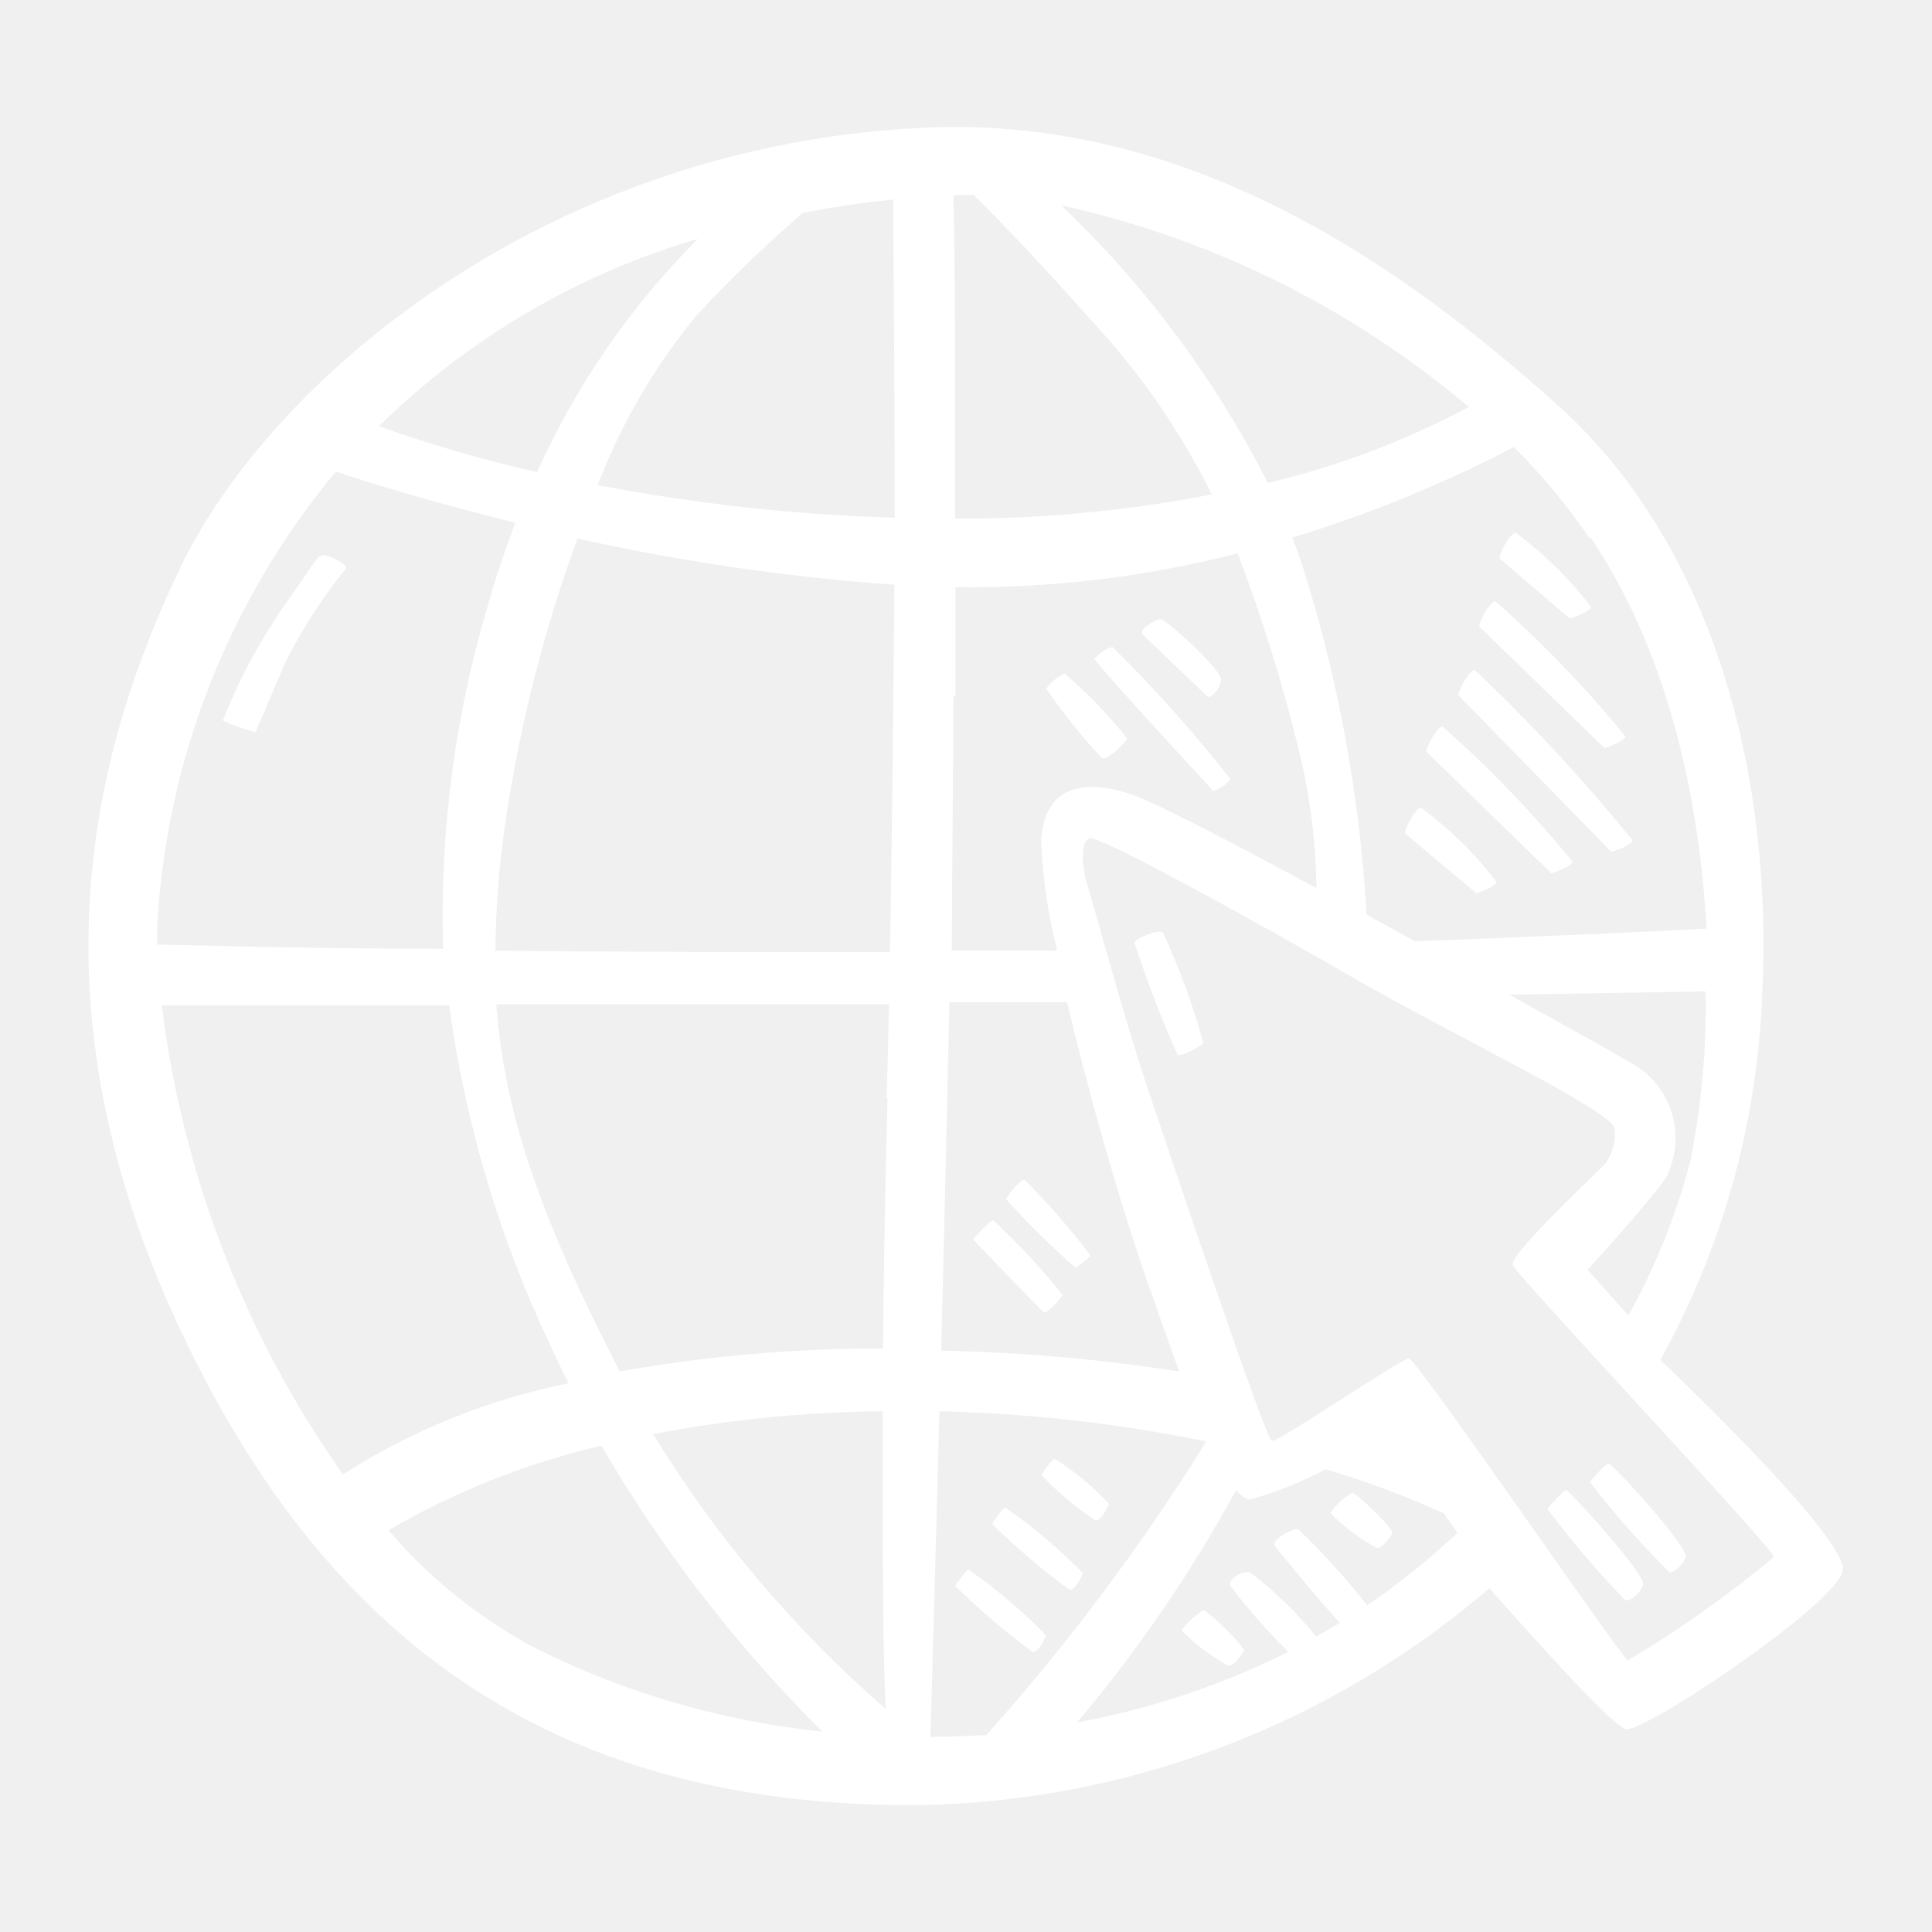
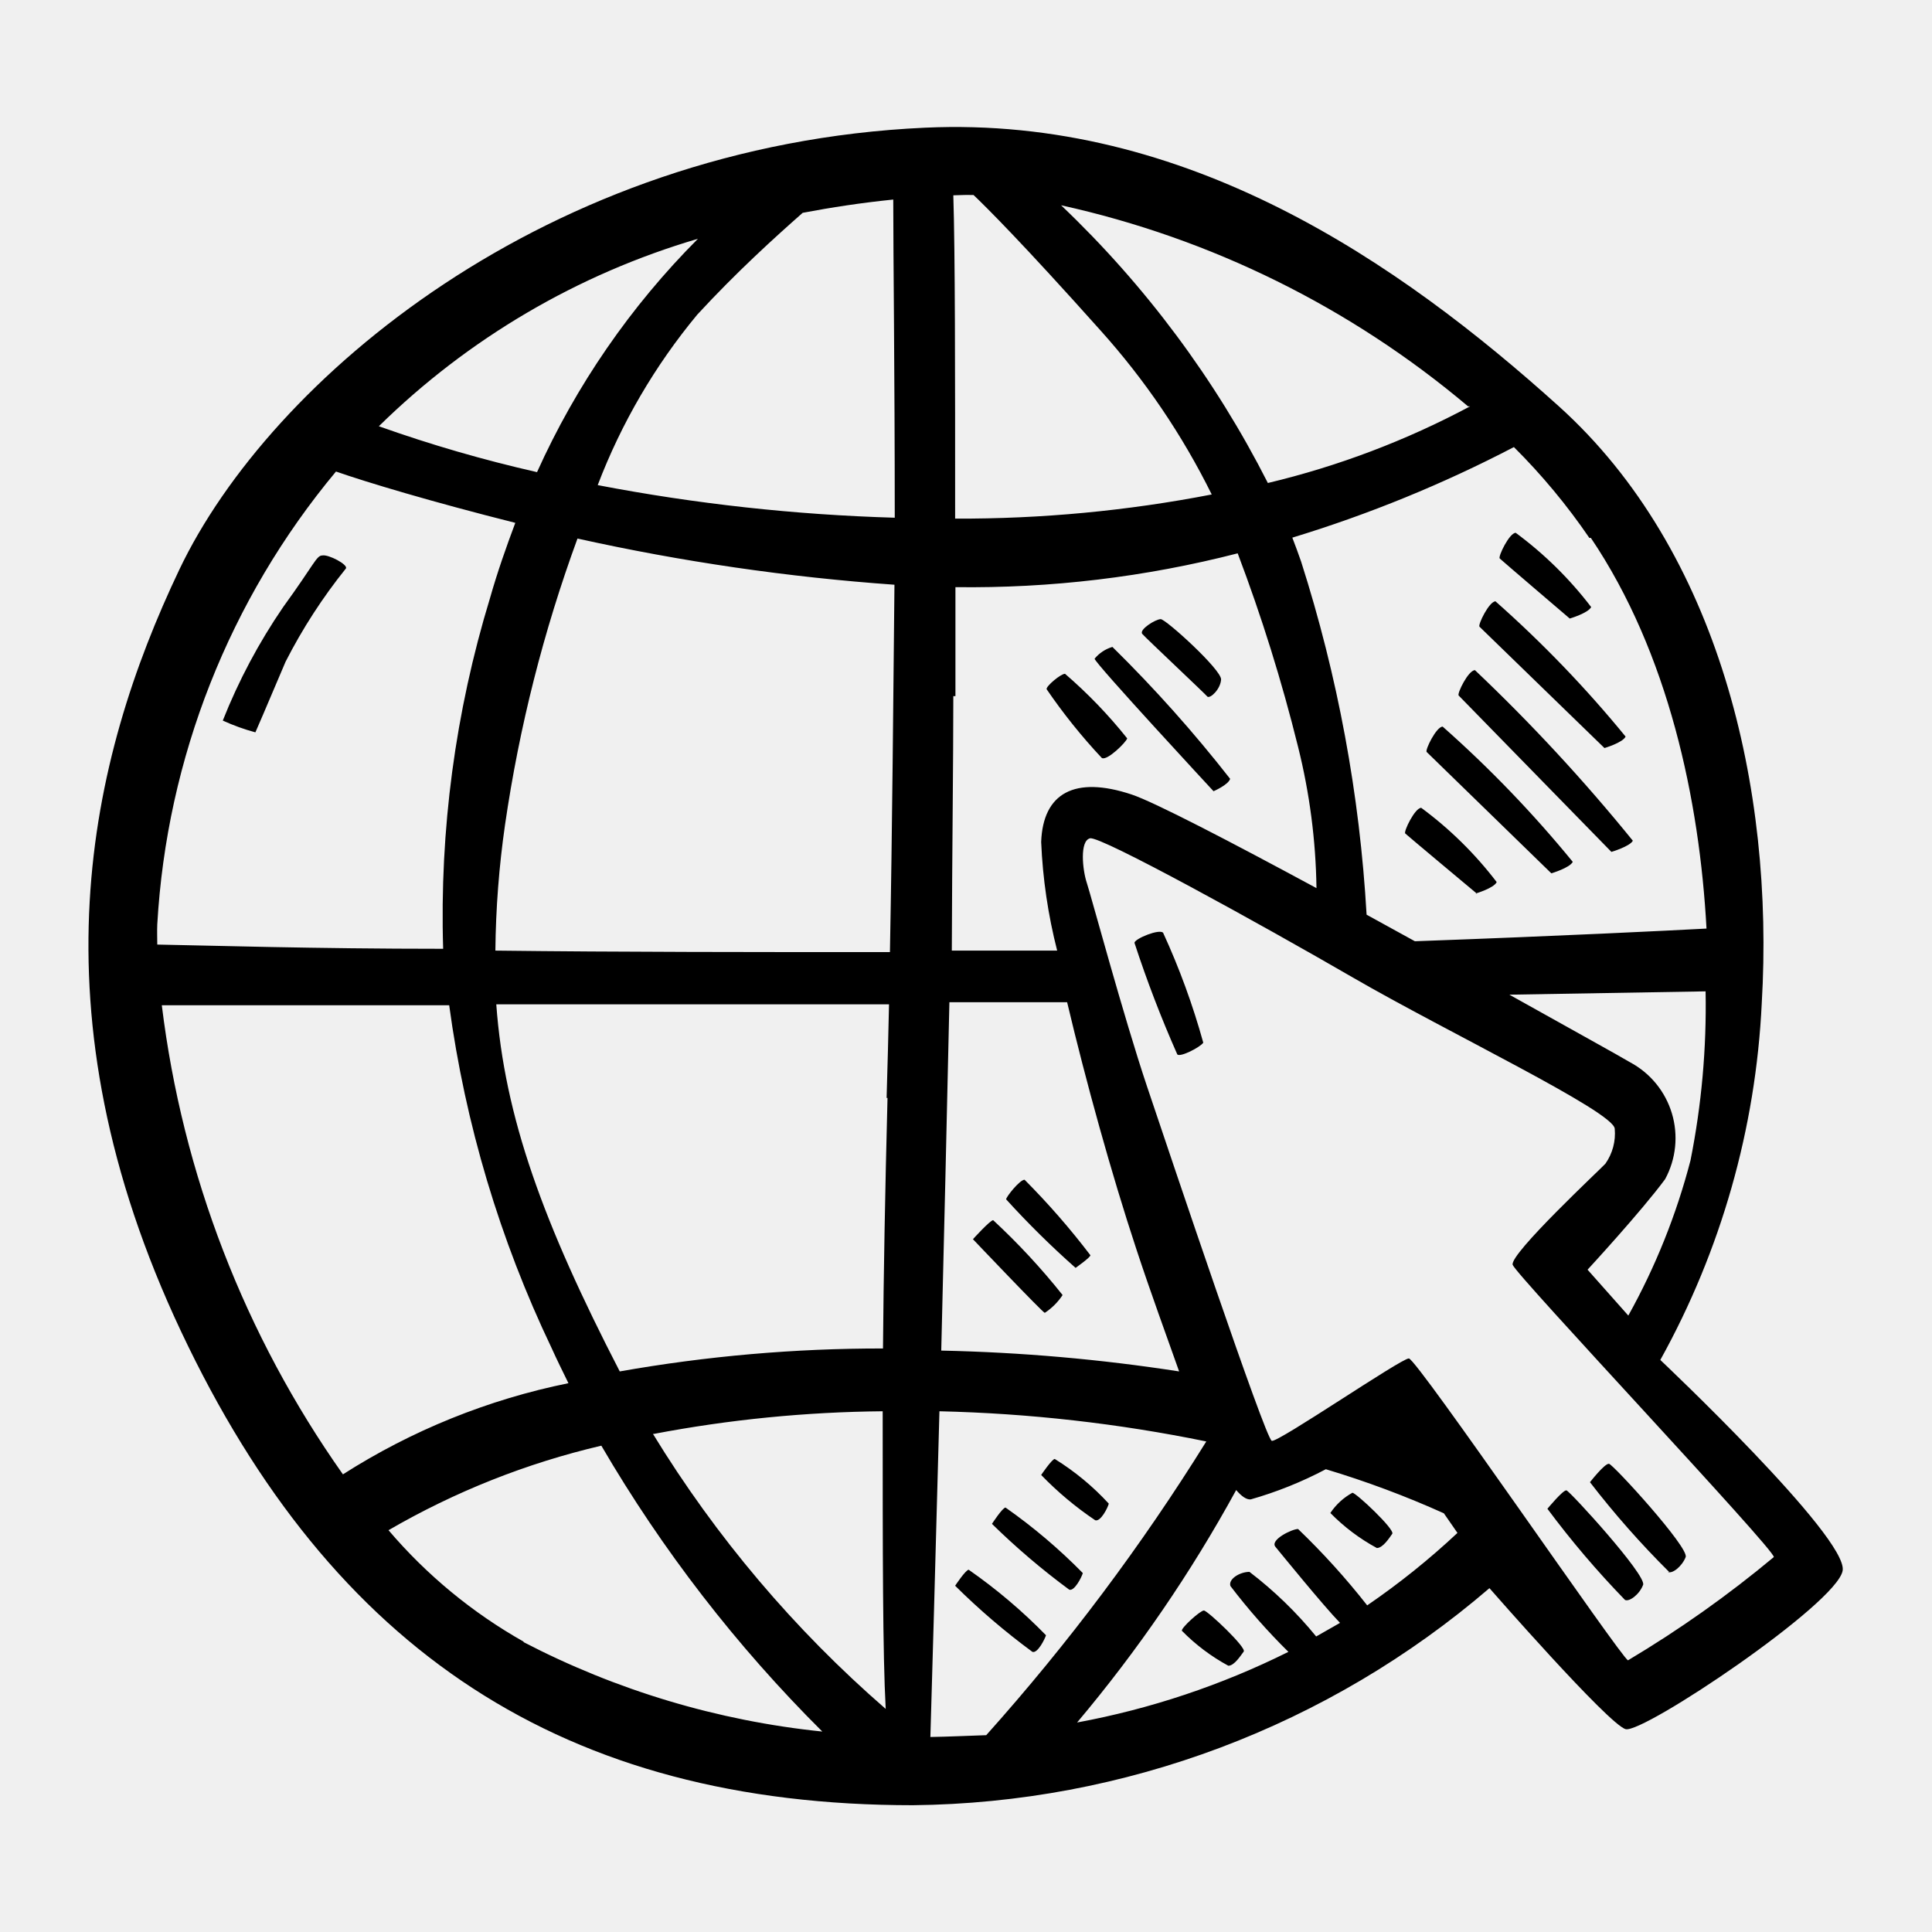
<svg xmlns="http://www.w3.org/2000/svg" viewBox="0 0 64 64">
-   <path d="m55 45.05a27 27 0 0 0 3.36-11.81c.42-7.13-1.42-15-6.72-19.78s-12.34-9.63-21-9.23c-12.52.57-21.7 8.34-24.7 14.64s-4.94 14.64.06 25.24 12.7 15.69 24.24 15.69a29.78 29.78 0 0 0 19.1-7.19s3.94 4.51 4.51 4.67 7-4.15 7.19-5.25-6.04-6.98-6.04-6.98zm-31.88-37.14a26.16 26.16 0 0 0 -5.33 7.73 45.89 45.89 0 0 1 -5.24-1.52 25.23 25.23 0 0 1 10.57-6.21zm-17.91 22.71a25.72 25.72 0 0 1 5.92-15c1 .35 3.16 1 5.94 1.7-.3.8-.59 1.62-.84 2.5a36 36 0 0 0 -1.55 11.61c-4.29 0-7.78-.11-9.47-.14 0-.2-.01-.44 0-.67zm6.15 18.22a34.13 34.13 0 0 1 -6-15.54h9.52a38.27 38.27 0 0 0 3.39 11.35c.18.4.37.78.56 1.17a22 22 0 0 0 -7.47 3.02zm6 5.55a16.58 16.58 0 0 1 -4.49-3.7 25.67 25.67 0 0 1 7.05-2.8 46.22 46.22 0 0 0 7.32 9.47 27.59 27.59 0 0 1 -9.91-2.97zm4.3-6.89a42.57 42.57 0 0 1 7.58-.75c0 4.71 0 8 .1 9.86a39 39 0 0 1 -7.71-9.11zm7.74-11.13c-.08 3.09-.13 5.85-.15 8.3a49.75 49.75 0 0 0 -8.72.76c-2.53-4.9-3.82-8.43-4.09-12.16h7.77 5.24c-.02 1-.05 2.05-.08 3.1zm.11-4.83c-4.4 0-9 0-13.1-.05a31.4 31.4 0 0 1 .32-4.17 47.37 47.37 0 0 1 2.4-9.48 72 72 0 0 0 10.5 1.53c-.04 3.76-.07 7.96-.15 12.17zm-9.71-15.47a20 20 0 0 1 3.3-5.65c1.31-1.42 2.56-2.55 3.49-3.37.95-.18 1.93-.33 3-.44 0 1.89.05 5.74.05 10.54a61.75 61.75 0 0 1 -9.84-1.08zm36.2 22.37a21.89 21.89 0 0 1 -2.06 5.14l-1.35-1.52s1.79-1.94 2.57-3a2.85 2.85 0 0 0 -1.16-3.87c-.42-.25-2-1.12-4-2.24l6.5-.11a26.15 26.15 0 0 1 -.5 5.6zm-3.3-20.62c2.57 3.81 3.6 8.69 3.83 12.94-1.32.07-4.69.24-9.66.42l-1.6-.88a47.27 47.27 0 0 0 -2.17-11.7c-.09-.26-.19-.53-.29-.79a42.94 42.94 0 0 0 7.34-3 20.73 20.73 0 0 1 2.5 3.01zm-4-4.36a28 28 0 0 1 -6.7 2.54 33.82 33.82 0 0 0 -6.85-9.2 31.38 31.38 0 0 1 13.48 6.66zm-16.45-7c.42.4 1.6 1.57 4.2 4.48a24.1 24.1 0 0 1 3.69 5.44 43.77 43.77 0 0 1 -8.5.8c0-4.88 0-8.83-.06-10.71.15 0 .42-.02.6-.01zm-.6 16.6v-3.61a35.62 35.62 0 0 0 9.35-1.12 56 56 0 0 1 2 6.41 20.47 20.47 0 0 1 .61 4.68c-2.85-1.54-5.37-2.85-6.12-3.1-1.89-.63-2.94-.05-3 1.57a17.47 17.47 0 0 0 .53 3.6h-3.49c.01-3.27.05-6.25.05-8.43zm-.2 10.14h3.9c.62 2.62 1.47 5.69 2.29 8.17.49 1.49 1 2.87 1.42 4.06a59.71 59.71 0 0 0 -7.88-.69c.09-3.74.19-7.81.27-11.54zm-.63 24.34c.05-1.72.17-5.85.3-10.79a49.78 49.78 0 0 1 8.84 1 69.91 69.91 0 0 1 -7.29 9.73c-.62.02-1.24.05-1.85.06zm14.47-4.36a24.2 24.2 0 0 0 -2.29-2.53c-.2 0-.94.36-.75.59s1.57 1.93 2.14 2.52l-.79.45a13.16 13.16 0 0 0 -2.21-2.14c-.32 0-.71.24-.63.47a20.53 20.53 0 0 0 1.92 2.18 26.5 26.5 0 0 1 -7 2.34 46.82 46.82 0 0 0 5.27-7.7c.18.21.34.32.48.31a12.86 12.86 0 0 0 2.49-1 31.83 31.83 0 0 1 3.91 1.46l.45.65a25.08 25.08 0 0 1 -2.99 2.4zm8.64 1.82c-.21-.06-7-10-7.26-10s-4.33 2.79-4.54 2.73-3.35-9.41-4.13-11.73-1.86-6.34-2-6.76-.24-1.39.11-1.47 5.63 2.83 8.72 4.62 8.62 4.43 8.66 5a1.74 1.74 0 0 1 -.31 1.16c-.12.14-3.19 3-3.07 3.35s8.71 9.46 8.65 9.68a37.53 37.53 0 0 1 -4.83 3.42zm-.55-26.78s.61-.18.71-.37a58.83 58.83 0 0 0 -5.23-5.65c-.22 0-.6.78-.54.84zm-42.7-9.82c-.2 0-.26.28-1.3 1.71a19.09 19.09 0 0 0 -2 3.76 6.89 6.89 0 0 0 1.08.39s.35-.8 1-2.34a17.9 17.9 0 0 1 2-3.09c.07-.13-.58-.47-.78-.43zm40.71 10.53s.61-.18.71-.38a38.56 38.56 0 0 0 -4.31-4.48c-.21 0-.59.78-.53.84zm.61-8.44s.61-.18.71-.38a12.43 12.43 0 0 0 -2.5-2.46c-.21 0-.59.79-.53.85s2.32 1.99 2.32 1.99zm1.15 4.29s.61-.18.7-.38a38.56 38.56 0 0 0 -4.31-4.48c-.21 0-.59.78-.53.84zm-19.21 14.3c-.16 0-.62.58-.61.65a29.53 29.53 0 0 0 2.3 2.27s.51-.36.49-.42a24.93 24.93 0 0 0 -2.18-2.5zm10.86 10.37a2.06 2.06 0 0 0 -.73.67 6.48 6.48 0 0 0 1.54 1.16c.2 0 .41-.33.51-.47s-1.2-1.36-1.32-1.36zm-7.22-18.22a39.23 39.23 0 0 0 1.42 3.7c.1.1.76-.24.86-.39a24.16 24.16 0 0 0 -1.33-3.64c-.12-.14-.93.19-.95.33zm2.3 22.12c-.12 0-.75.57-.73.67a6.48 6.48 0 0 0 1.54 1.16c.2 0 .41-.34.51-.47s-1.2-1.36-1.32-1.36zm9-23.75s.61-.18.7-.38a12.43 12.43 0 0 0 -2.5-2.46c-.21 0-.59.79-.53.85s2.37 1.99 2.37 1.99zm6.37 22.47c.14.08.47-.18.59-.49s-2.4-3.07-2.54-3.09-.63.61-.63.61a30 30 0 0 0 2.62 2.97zm-1.42.93c.14.07.48-.18.6-.5s-2.43-3.11-2.54-3.13-.63.61-.63.61a30.29 30.29 0 0 0 2.57 3.02zm-18.89-4.67c-.09 0-.45.53-.45.53a11.1 11.1 0 0 0 1.79 1.5c.18.06.42-.42.45-.55a8.5 8.5 0 0 0 -1.79-1.48zm5.81-22.53a45 45 0 0 0 -3.9-4.37 1.21 1.21 0 0 0 -.59.39c0 .14 3.94 4.39 3.94 4.39s.49-.21.55-.41zm-.75-2.72c.1.06.43-.25.45-.57s-1.83-2-2-2-.73.35-.61.49 2.1 2 2.16 2.08zm-6.69 26.86c-.1 0-.45.54-.45.54a24 24 0 0 0 2.56 2.18c.17.06.41-.41.45-.55a18.36 18.36 0 0 0 -2.56-2.17zm3.19-24.83c.18.1.81-.53.84-.65a15.91 15.91 0 0 0 -2.06-2.14c-.14 0-.63.41-.61.51a19 19 0 0 0 1.83 2.28zm-3.6 15.31c-.1 0-.67.63-.67.63s2.32 2.44 2.38 2.44a2.06 2.06 0 0 0 .59-.59 22.38 22.38 0 0 0 -2.3-2.48zm-.81 11.58c-.1 0-.45.53-.45.53a23 23 0 0 0 2.56 2.19c.17.06.41-.42.45-.55a17.7 17.7 0 0 0 -2.56-2.17z" fill="#fff" />
+   <path d="M55 45.05a27 27 0 0 0 3.36-11.81c.42-7.13-1.42-15-6.72-19.78s-12.34-9.63-21-9.23c-12.52.57-21.7 8.34-24.7 14.64S1 33.51 6 44.11 18.7 59.8 30.24 59.8a29.78 29.78 0 0 0 19.1-7.19s3.94 4.51 4.51 4.67 7-4.15 7.19-5.25S55 45.05 55 45.05zM23.12 7.91a26.16 26.16 0 0 0-5.33 7.73 45.89 45.89 0 0 1-5.24-1.52 25.23 25.23 0 0 1 10.57-6.21zM5.21 30.62a25.72 25.72 0 0 1 5.92-15c1 .35 3.16 1 5.94 1.7-.3.8-.59 1.62-.84 2.5a36 36 0 0 0-1.55 11.61c-4.29 0-7.78-.11-9.47-.14 0-.2-.01-.44 0-.67zm6.15 18.22a34.13 34.13 0 0 1-6-15.54h9.52a38.27 38.27 0 0 0 3.39 11.35c.18.4.37.78.56 1.17a22 22 0 0 0-7.47 3.02zm6 5.55a16.58 16.58 0 0 1-4.49-3.7 25.67 25.67 0 0 1 7.05-2.8 46.22 46.22 0 0 0 7.32 9.47 27.59 27.59 0 0 1-9.91-2.97zm4.3-6.89a42.57 42.57 0 0 1 7.58-.75c0 4.71 0 8 .1 9.86a39 39 0 0 1-7.71-9.11zm7.74-11.13c-.08 3.09-.13 5.85-.15 8.3a49.75 49.75 0 0 0-8.72.76C18 40.53 16.71 37 16.44 33.27h13.01c-.02 1-.05 2.05-.08 3.1zm.11-4.83c-4.4 0-9 0-13.1-.05a31.4 31.4 0 0 1 .32-4.17 47.37 47.37 0 0 1 2.4-9.48 72 72 0 0 0 10.5 1.53c-.04 3.76-.07 7.96-.15 12.17zM19.8 16.07a20 20 0 0 1 3.3-5.65c1.31-1.42 2.56-2.55 3.49-3.37.95-.18 1.93-.33 3-.44 0 1.89.05 5.74.05 10.54a61.75 61.75 0 0 1-9.84-1.08zM56 38.44a21.89 21.89 0 0 1-2.06 5.14l-1.35-1.52s1.79-1.94 2.57-3A2.85 2.85 0 0 0 54 35.19c-.42-.25-2-1.12-4-2.24l6.5-.11a26.15 26.15 0 0 1-.5 5.6zm-3.3-20.62c2.57 3.81 3.6 8.69 3.83 12.94-1.32.07-4.69.24-9.66.42l-1.6-.88a47.27 47.27 0 0 0-2.17-11.7c-.09-.26-.19-.53-.29-.79a42.94 42.94 0 0 0 7.34-3 20.73 20.73 0 0 1 2.5 3.01zm-4-4.36A28 28 0 0 1 42 16a33.82 33.82 0 0 0-6.85-9.2 31.38 31.38 0 0 1 13.48 6.66zm-16.45-7c.42.4 1.6 1.57 4.2 4.48a24.1 24.1 0 0 1 3.69 5.44 43.77 43.77 0 0 1-8.5.8c0-4.88 0-8.83-.06-10.71.15 0 .42-.02.6-.01zm-.6 16.6v-3.61A35.62 35.62 0 0 0 41 18.33a56 56 0 0 1 2 6.41 20.47 20.47 0 0 1 .61 4.68c-2.85-1.54-5.37-2.85-6.12-3.1-1.89-.63-2.94-.05-3 1.57a17.47 17.47 0 0 0 .53 3.6h-3.49c.01-3.27.05-6.25.05-8.43zm-.2 10.14h3.9c.62 2.62 1.47 5.69 2.29 8.17.49 1.49 1 2.87 1.42 4.06a59.71 59.71 0 0 0-7.88-.69c.09-3.74.19-7.81.27-11.54zm-.63 24.34c.05-1.72.17-5.85.3-10.79a49.78 49.78 0 0 1 8.84 1 69.91 69.91 0 0 1-7.29 9.73c-.62.02-1.24.05-1.85.06zm14.47-4.36A24.2 24.2 0 0 0 43 50.65c-.2 0-.94.36-.75.59s1.57 1.93 2.14 2.52l-.79.45a13.16 13.16 0 0 0-2.21-2.14c-.32 0-.71.24-.63.47a20.53 20.53 0 0 0 1.92 2.18 26.5 26.5 0 0 1-7 2.34 46.82 46.82 0 0 0 5.27-7.7c.18.21.34.32.48.31a12.86 12.86 0 0 0 2.49-1 31.83 31.83 0 0 1 3.91 1.46l.45.65a25.08 25.08 0 0 1-2.99 2.4zM53.93 55c-.21-.06-7-10-7.26-10s-4.33 2.79-4.54 2.73S38.78 38.32 38 36s-1.86-6.34-2-6.76-.24-1.39.11-1.47 5.63 2.83 8.72 4.62 8.62 4.43 8.66 5a1.74 1.74 0 0 1-.31 1.16c-.12.14-3.19 3-3.07 3.35s8.71 9.46 8.65 9.68A37.53 37.53 0 0 1 53.93 55zm-.55-26.78s.61-.18.71-.37a58.83 58.83 0 0 0-5.23-5.65c-.22 0-.6.78-.54.84zm-42.7-9.82c-.2 0-.26.28-1.3 1.71a19.09 19.09 0 0 0-2 3.76 6.89 6.89 0 0 0 1.08.39s.35-.8 1-2.34a17.9 17.9 0 0 1 2-3.09c.07-.13-.58-.47-.78-.43zm40.71 10.53s.61-.18.71-.38a38.56 38.56 0 0 0-4.31-4.48c-.21 0-.59.78-.53.84zm.61-8.44s.61-.18.71-.38a12.43 12.43 0 0 0-2.5-2.46c-.21 0-.59.79-.53.85S52 20.49 52 20.49zm1.15 4.29s.61-.18.7-.38a38.56 38.56 0 0 0-4.31-4.48c-.21 0-.59.78-.53.84zm-19.21 14.3c-.16 0-.62.58-.61.65a29.53 29.53 0 0 0 2.3 2.27s.51-.36.49-.42a24.93 24.93 0 0 0-2.18-2.5zM44.8 49.45a2.06 2.06 0 0 0-.73.67 6.48 6.48 0 0 0 1.54 1.16c.2 0 .41-.33.51-.47s-1.2-1.36-1.32-1.36zm-7.22-18.22a39.23 39.23 0 0 0 1.42 3.7c.1.1.76-.24.86-.39a24.16 24.16 0 0 0-1.33-3.64c-.12-.14-.93.19-.95.33zm2.3 22.12c-.12 0-.75.57-.73.67a6.48 6.48 0 0 0 1.54 1.16c.2 0 .41-.34.51-.47s-1.2-1.36-1.32-1.36zm9-23.75s.61-.18.7-.38a12.43 12.43 0 0 0-2.5-2.46c-.21 0-.59.79-.53.85s2.37 1.99 2.37 1.99zm6.37 22.47c.14.08.47-.18.59-.49s-2.4-3.07-2.54-3.09-.63.61-.63.61a30 30 0 0 0 2.62 2.97zm-1.42.93c.14.07.48-.18.6-.5s-2.43-3.11-2.54-3.13-.63.61-.63.61A30.29 30.29 0 0 0 53.83 53zm-18.89-4.67c-.09 0-.45.53-.45.53a11.1 11.1 0 0 0 1.79 1.5c.18.06.42-.42.45-.55a8.5 8.5 0 0 0-1.79-1.48zm5.81-22.53a45 45 0 0 0-3.9-4.37 1.21 1.21 0 0 0-.59.39c0 .14 3.94 4.39 3.94 4.39s.49-.21.55-.41zM40 23.08c.1.06.43-.25.45-.57s-1.83-2-2-2-.73.35-.61.49 2.1 2 2.16 2.08zm-6.69 26.86c-.1 0-.45.54-.45.54a24 24 0 0 0 2.56 2.18c.17.06.41-.41.45-.55a18.36 18.36 0 0 0-2.56-2.17zm3.19-24.83c.18.1.81-.53.84-.65a15.91 15.91 0 0 0-2.06-2.14c-.14 0-.63.41-.61.51a19 19 0 0 0 1.83 2.28zm-3.6 15.31c-.1 0-.67.63-.67.63s2.32 2.44 2.38 2.44a2.06 2.06 0 0 0 .59-.59 22.38 22.38 0 0 0-2.3-2.48zM32.09 52c-.1 0-.45.53-.45.53a23 23 0 0 0 2.56 2.19c.17.06.41-.42.45-.55A17.7 17.7 0 0 0 32.09 52z" />
</svg>
